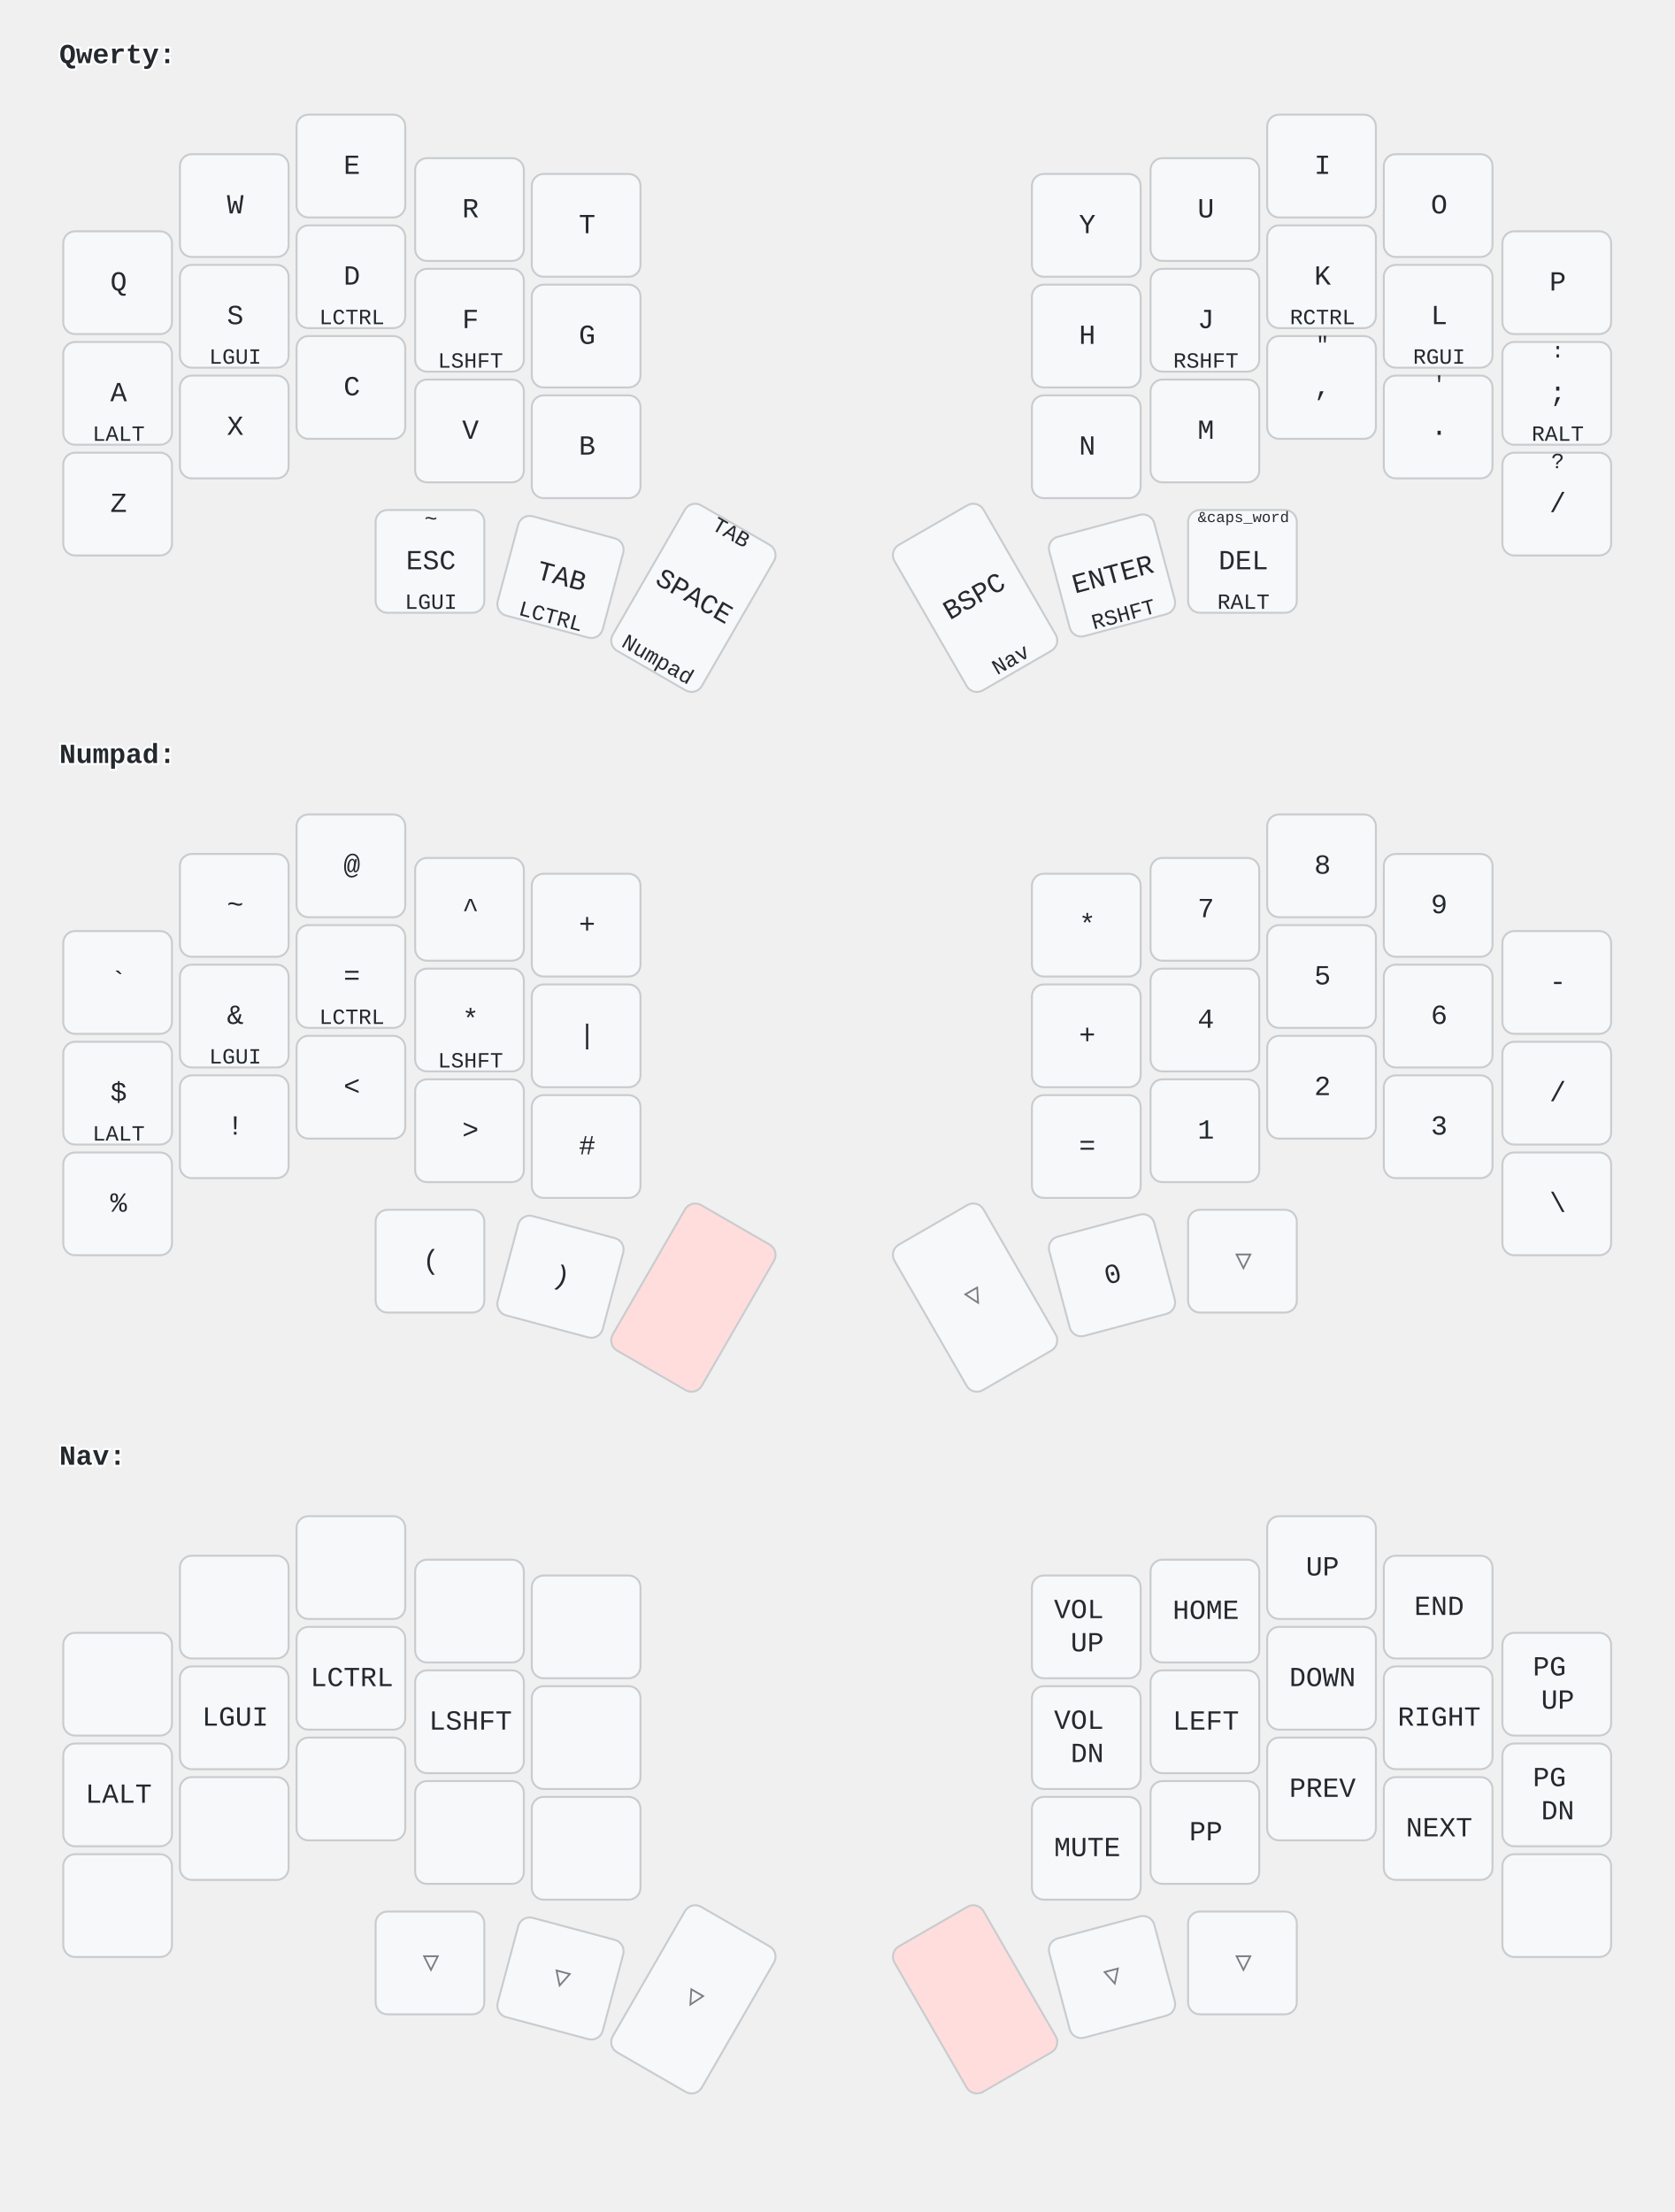
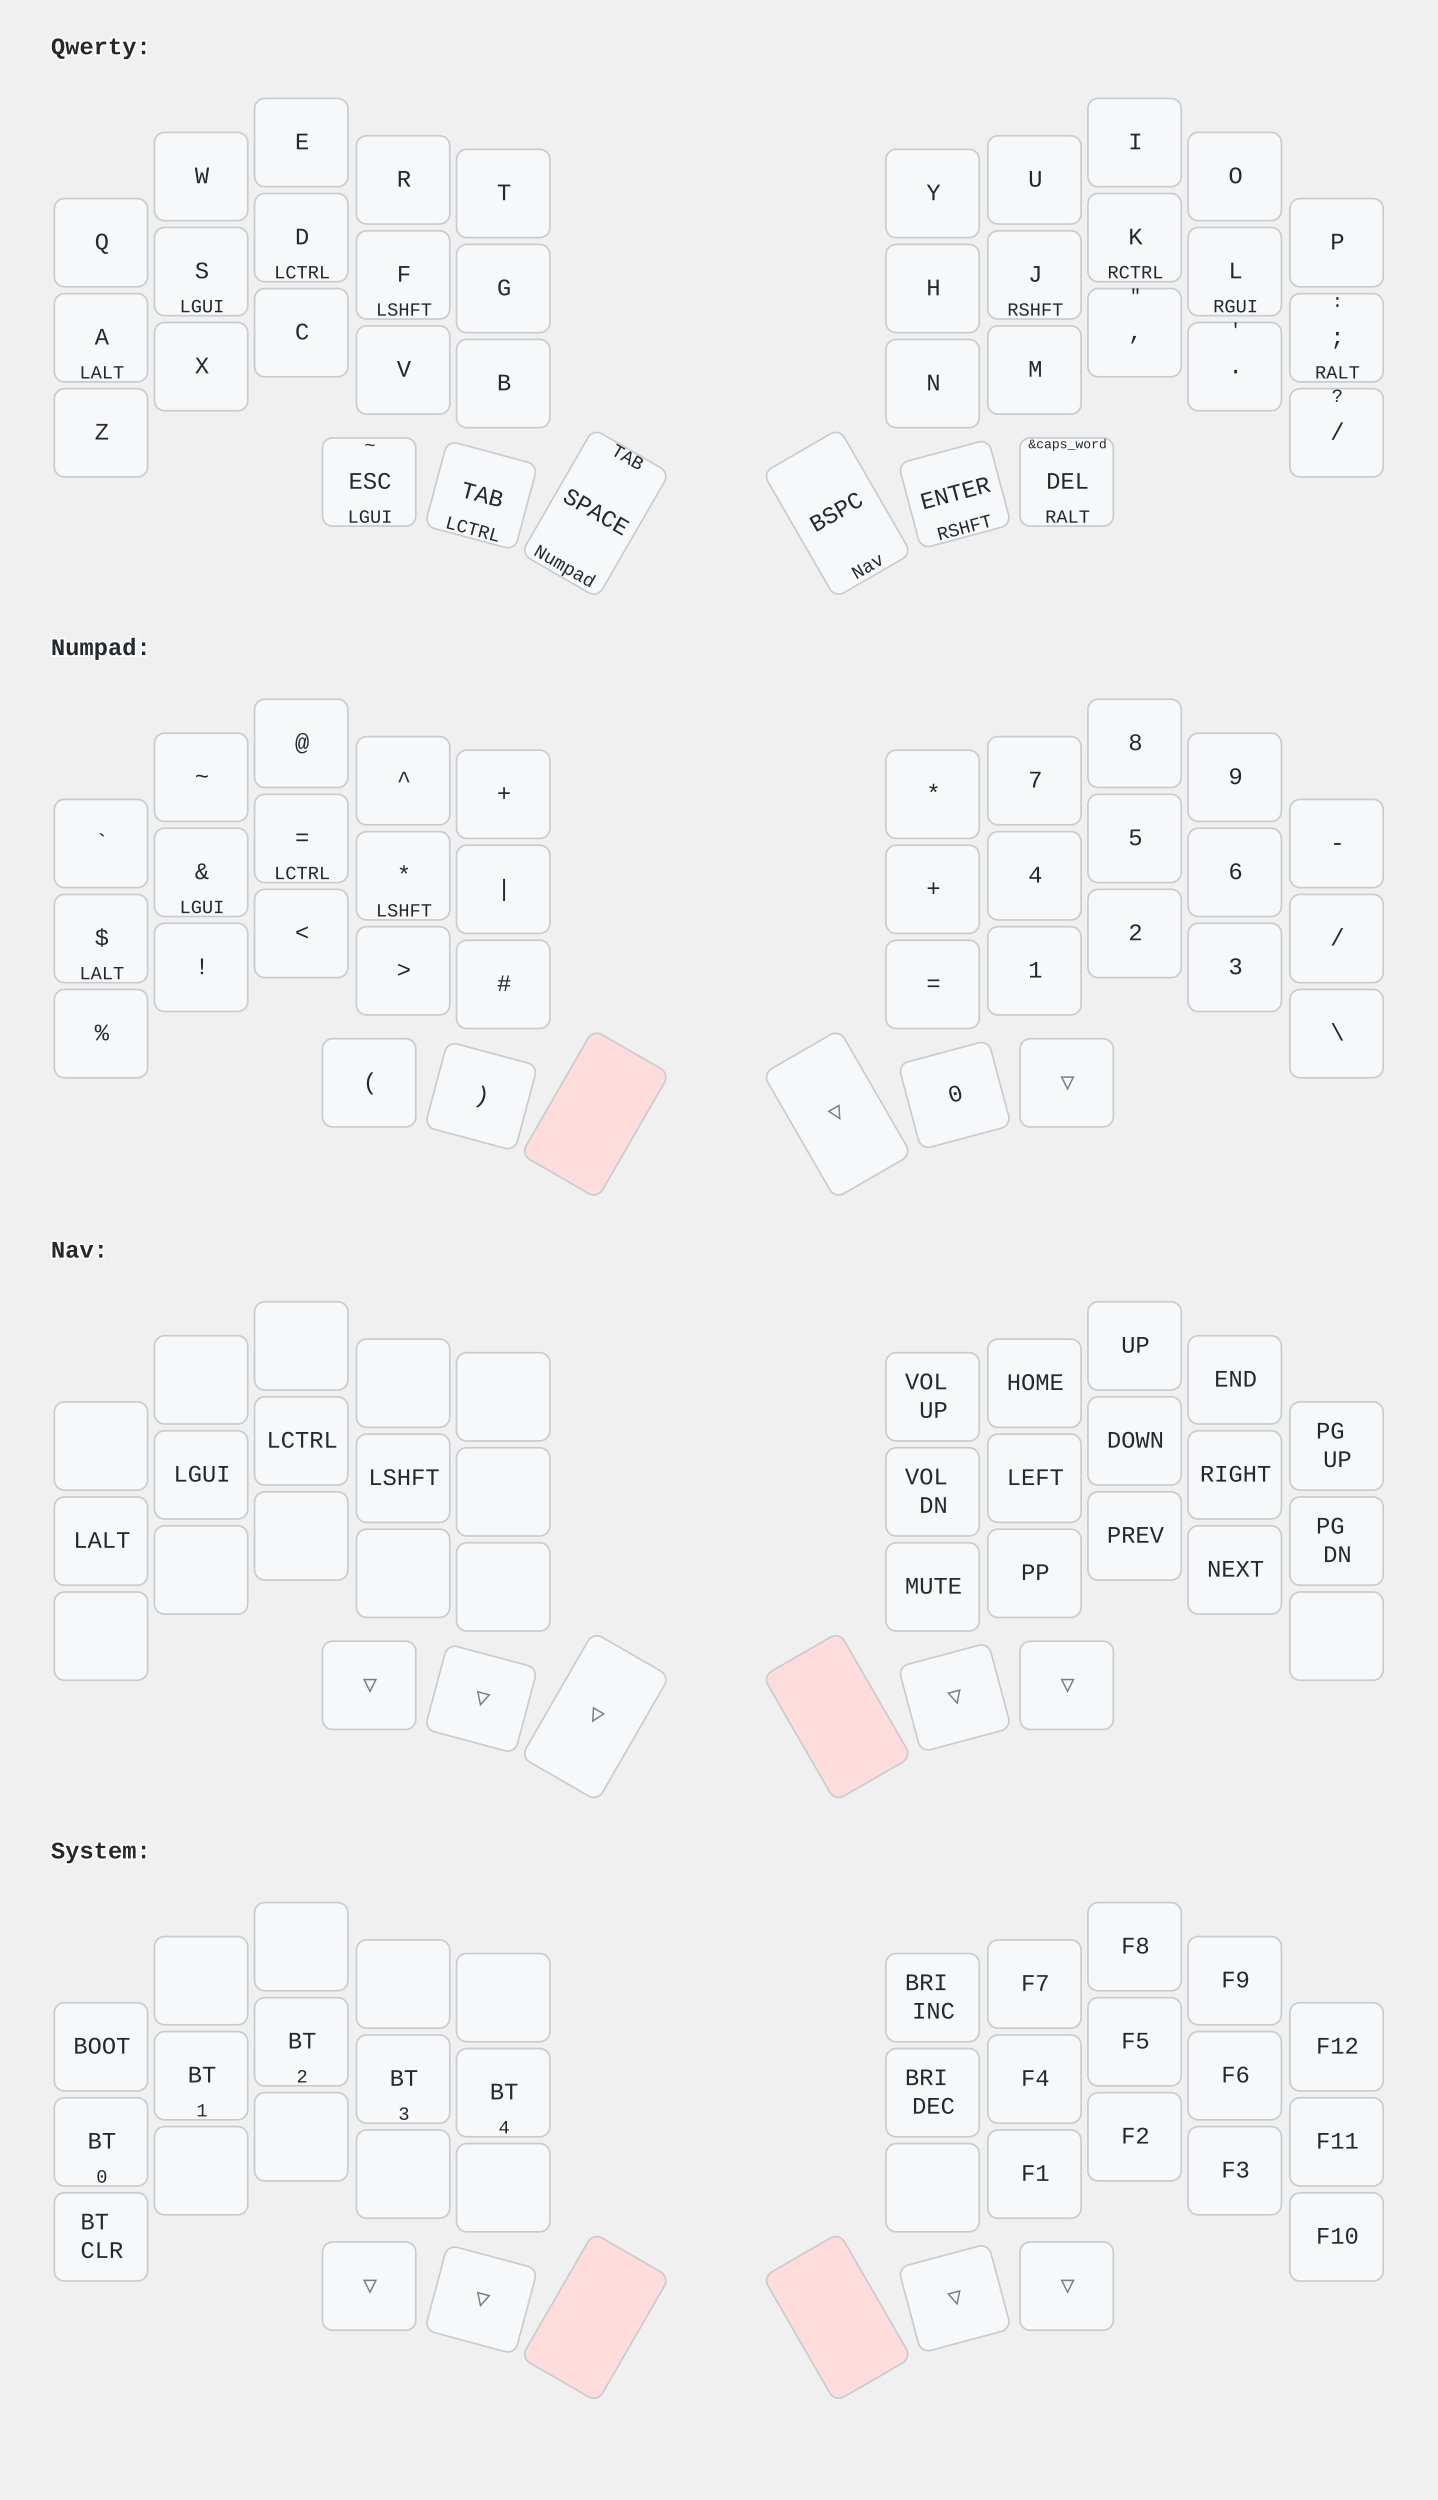
- <svg xmlns="http://www.w3.org/2000/svg" width="847" height="1119" viewBox="0 0 847 1119" class="keymap">
+ <svg xmlns="http://www.w3.org/2000/svg" width="847" height="1473" viewBox="0 0 847 1473" class="keymap">
  <style>/* inherit to force styles through use tags */
svg path {
    fill: inherit;
}

/* font and background color specifications */
svg.keymap {
    font-family: SFMono-Regular,Consolas,Liberation Mono,Menlo,monospace;
    font-size: 14px;
    font-kerning: normal;
    text-rendering: optimizeLegibility;
    fill: #24292e;
}

/* default key styling */
rect.key {
    fill: #f6f8fa;
    stroke: #c9cccf;
    stroke-width: 1;
}

/* default key side styling, only used is draw_key_sides is set */
rect.side {
    filter: brightness(90%);
}

/* color accent for combo boxes */
rect.combo, rect.combo-separate {
    fill: #cdf;
}

/* color accent for held keys */
rect.held, rect.combo.held {
    fill: #fdd;
}

/* color accent for ghost (optional) keys */
rect.ghost, rect.combo.ghost {
    stroke-dasharray: 4, 4;
    stroke-width: 2;
}

text {
    text-anchor: middle;
    dominant-baseline: middle;
}

/* styling for layer labels */
text.label {
    font-weight: bold;
    text-anchor: start;
    stroke: white;
    stroke-width: 2;
    paint-order: stroke;
}

/* styling for combo tap, and key hold/shifted label text */
text.combo, text.hold, text.shifted {
    font-size: 11px;
}

text.hold {
    text-anchor: middle;
    dominant-baseline: auto;
}

text.shifted {
    text-anchor: middle;
    dominant-baseline: hanging;
}

/* styling for hold/shifted label text in combo box */
text.combo.hold, text.combo.shifted {
    font-size: 8px;
}

/* lighter symbol for transparent keys */
text.trans {
    fill: #7b7e81;
}

/* styling for combo dendrons */
path.combo {
    stroke-width: 1;
    stroke: gray;
    fill: none;
}

/* Start Tabler Icons Cleanup */
/* cannot use height/width with glyphs */
.icon-tabler &gt; path {
    fill: inherit;
    stroke: inherit;
    stroke-width: 2;
}
/* hide tabler's default box */
.icon-tabler &gt; path[stroke="none"][fill="none"] {
    visibility: hidden;
}
/* End Tabler Icons Cleanup */
</style>
  <g transform="translate(30, 0)" class="layer-Qwerty">
    <text x="0" y="28" class="label" id="Qwerty">Qwerty:</text>
    <g transform="translate(0, 56)">
      <g transform="translate(30, 87)" class="key keypos-0">
        <rect rx="6" ry="6" x="-28" y="-26" width="55" height="52" class="key" />
        <text x="0" y="0" class="key tap">Q</text>
      </g>
      <g transform="translate(89, 48)" class="key keypos-1">
        <rect rx="6" ry="6" x="-28" y="-26" width="55" height="52" class="key" />
        <text x="0" y="0" class="key tap">W</text>
      </g>
      <g transform="translate(148, 28)" class="key keypos-2">
        <rect rx="6" ry="6" x="-28" y="-26" width="55" height="52" class="key" />
        <text x="0" y="0" class="key tap">E</text>
      </g>
      <g transform="translate(208, 50)" class="key keypos-3">
        <rect rx="6" ry="6" x="-28" y="-26" width="55" height="52" class="key" />
        <text x="0" y="0" class="key tap">R</text>
      </g>
      <g transform="translate(267, 58)" class="key keypos-4">
        <rect rx="6" ry="6" x="-28" y="-26" width="55" height="52" class="key" />
        <text x="0" y="0" class="key tap">T</text>
      </g>
      <g transform="translate(520, 58)" class="key keypos-5">
        <rect rx="6" ry="6" x="-28" y="-26" width="55" height="52" class="key" />
        <text x="0" y="0" class="key tap">Y</text>
      </g>
      <g transform="translate(580, 50)" class="key keypos-6">
        <rect rx="6" ry="6" x="-28" y="-26" width="55" height="52" class="key" />
        <text x="0" y="0" class="key tap">U</text>
      </g>
      <g transform="translate(639, 28)" class="key keypos-7">
        <rect rx="6" ry="6" x="-28" y="-26" width="55" height="52" class="key" />
        <text x="0" y="0" class="key tap">I</text>
      </g>
      <g transform="translate(698, 48)" class="key keypos-8">
        <rect rx="6" ry="6" x="-28" y="-26" width="55" height="52" class="key" />
        <text x="0" y="0" class="key tap">O</text>
      </g>
      <g transform="translate(758, 87)" class="key keypos-9">
        <rect rx="6" ry="6" x="-28" y="-26" width="55" height="52" class="key" />
        <text x="0" y="0" class="key tap">P</text>
      </g>
      <g transform="translate(30, 143)" class="key keypos-10">
        <rect rx="6" ry="6" x="-28" y="-26" width="55" height="52" class="key" />
        <text x="0" y="0" class="key tap">A</text>
        <text x="0" y="24" class="key hold">LALT</text>
      </g>
      <g transform="translate(89, 104)" class="key keypos-11">
        <rect rx="6" ry="6" x="-28" y="-26" width="55" height="52" class="key" />
        <text x="0" y="0" class="key tap">S</text>
        <text x="0" y="24" class="key hold">LGUI</text>
      </g>
      <g transform="translate(148, 84)" class="key keypos-12">
        <rect rx="6" ry="6" x="-28" y="-26" width="55" height="52" class="key" />
        <text x="0" y="0" class="key tap">D</text>
        <text x="0" y="24" class="key hold">LCTRL</text>
      </g>
      <g transform="translate(208, 106)" class="key keypos-13">
        <rect rx="6" ry="6" x="-28" y="-26" width="55" height="52" class="key" />
        <text x="0" y="0" class="key tap">F</text>
        <text x="0" y="24" class="key hold">LSHFT</text>
      </g>
      <g transform="translate(267, 114)" class="key keypos-14">
        <rect rx="6" ry="6" x="-28" y="-26" width="55" height="52" class="key" />
        <text x="0" y="0" class="key tap">G</text>
      </g>
      <g transform="translate(520, 114)" class="key keypos-15">
        <rect rx="6" ry="6" x="-28" y="-26" width="55" height="52" class="key" />
        <text x="0" y="0" class="key tap">H</text>
      </g>
      <g transform="translate(580, 106)" class="key keypos-16">
        <rect rx="6" ry="6" x="-28" y="-26" width="55" height="52" class="key" />
        <text x="0" y="0" class="key tap">J</text>
        <text x="0" y="24" class="key hold">RSHFT</text>
      </g>
      <g transform="translate(639, 84)" class="key keypos-17">
        <rect rx="6" ry="6" x="-28" y="-26" width="55" height="52" class="key" />
        <text x="0" y="0" class="key tap">K</text>
        <text x="0" y="24" class="key hold">RCTRL</text>
      </g>
      <g transform="translate(698, 104)" class="key keypos-18">
        <rect rx="6" ry="6" x="-28" y="-26" width="55" height="52" class="key" />
        <text x="0" y="0" class="key tap">L</text>
        <text x="0" y="24" class="key hold">RGUI</text>
      </g>
      <g transform="translate(758, 143)" class="key keypos-19">
        <rect rx="6" ry="6" x="-28" y="-26" width="55" height="52" class="key" />
        <text x="0" y="0" class="key tap">;</text>
        <text x="0" y="24" class="key hold">RALT</text>
        <text x="0" y="-24" class="key shifted">:</text>
      </g>
      <g transform="translate(30, 199)" class="key keypos-20">
        <rect rx="6" ry="6" x="-28" y="-26" width="55" height="52" class="key" />
        <text x="0" y="0" class="key tap">Z</text>
      </g>
      <g transform="translate(89, 160)" class="key keypos-21">
        <rect rx="6" ry="6" x="-28" y="-26" width="55" height="52" class="key" />
        <text x="0" y="0" class="key tap">X</text>
      </g>
      <g transform="translate(148, 140)" class="key keypos-22">
        <rect rx="6" ry="6" x="-28" y="-26" width="55" height="52" class="key" />
        <text x="0" y="0" class="key tap">C</text>
      </g>
      <g transform="translate(208, 162)" class="key keypos-23">
        <rect rx="6" ry="6" x="-28" y="-26" width="55" height="52" class="key" />
        <text x="0" y="0" class="key tap">V</text>
      </g>
      <g transform="translate(267, 170)" class="key keypos-24">
        <rect rx="6" ry="6" x="-28" y="-26" width="55" height="52" class="key" />
        <text x="0" y="0" class="key tap">B</text>
      </g>
      <g transform="translate(520, 170)" class="key keypos-25">
        <rect rx="6" ry="6" x="-28" y="-26" width="55" height="52" class="key" />
        <text x="0" y="0" class="key tap">N</text>
      </g>
      <g transform="translate(580, 162)" class="key keypos-26">
        <rect rx="6" ry="6" x="-28" y="-26" width="55" height="52" class="key" />
        <text x="0" y="0" class="key tap">M</text>
      </g>
      <g transform="translate(639, 140)" class="key keypos-27">
        <rect rx="6" ry="6" x="-28" y="-26" width="55" height="52" class="key" />
        <text x="0" y="0" class="key tap">,</text>
        <text x="0" y="-24" class="key shifted">"</text>
      </g>
      <g transform="translate(698, 160)" class="key keypos-28">
        <rect rx="6" ry="6" x="-28" y="-26" width="55" height="52" class="key" />
        <text x="0" y="0" class="key tap">.</text>
        <text x="0" y="-24" class="key shifted">'</text>
      </g>
      <g transform="translate(758, 199)" class="key keypos-29">
        <rect rx="6" ry="6" x="-28" y="-26" width="55" height="52" class="key" />
        <text x="0" y="0" class="key tap">/</text>
        <text x="0" y="-24" class="key shifted">?</text>
      </g>
      <g transform="translate(188, 228)" class="key keypos-30">
        <rect rx="6" ry="6" x="-28" y="-26" width="55" height="52" class="key" />
        <text x="0" y="0" class="key tap">ESC</text>
        <text x="0" y="24" class="key hold">LGUI</text>
        <text x="0" y="-24" class="key shifted">~</text>
      </g>
      <g transform="translate(254, 236) rotate(15.0)" class="key keypos-31">
        <rect rx="6" ry="6" x="-28" y="-26" width="55" height="52" class="key" />
        <text x="0" y="0" class="key tap">TAB</text>
        <text x="0" y="24" class="key hold">LCTRL</text>
      </g>
      <g transform="translate(321, 246) rotate(30.0)" class="key keypos-32">
        <rect rx="6" ry="6" x="-26" y="-42" width="52" height="85" class="key" />
        <text x="0" y="0" class="key tap">SPACE</text>
        <a href="#Numpad">
          <text x="0" y="40" class="key hold layer-activator">Numpad</text>
        </a>
        <text x="0" y="-40" class="key shifted">TAB</text>
      </g>
      <g transform="translate(463, 246) rotate(-30.0)" class="key keypos-33">
        <rect rx="6" ry="6" x="-26" y="-42" width="52" height="85" class="key" />
        <text x="0" y="0" class="key tap">BSPC</text>
        <a href="#Nav">
          <text x="0" y="40" class="key hold layer-activator">Nav</text>
        </a>
      </g>
      <g transform="translate(533, 235) rotate(-15.0)" class="key keypos-34">
        <rect rx="6" ry="6" x="-28" y="-26" width="55" height="52" class="key" />
        <text x="0" y="0" class="key tap">ENTER</text>
        <text x="0" y="24" class="key hold">RSHFT</text>
      </g>
      <g transform="translate(599, 228)" class="key keypos-35">
        <rect rx="6" ry="6" x="-28" y="-26" width="55" height="52" class="key" />
        <text x="0" y="0" class="key tap">DEL</text>
        <text x="0" y="24" class="key hold">RALT</text>
        <text x="0" y="-24" class="key shifted">
          <tspan style="font-size: 70%">&amp;caps_word</tspan>
        </text>
      </g>
    </g>
  </g>
  <g transform="translate(30, 354)" class="layer-Numpad">
    <text x="0" y="28" class="label" id="Numpad">Numpad:</text>
    <g transform="translate(0, 56)">
      <g transform="translate(30, 87)" class="key keypos-0">
        <rect rx="6" ry="6" x="-28" y="-26" width="55" height="52" class="key" />
        <text x="0" y="0" class="key tap">`</text>
      </g>
      <g transform="translate(89, 48)" class="key keypos-1">
        <rect rx="6" ry="6" x="-28" y="-26" width="55" height="52" class="key" />
        <text x="0" y="0" class="key tap">~</text>
      </g>
      <g transform="translate(148, 28)" class="key keypos-2">
        <rect rx="6" ry="6" x="-28" y="-26" width="55" height="52" class="key" />
        <text x="0" y="0" class="key tap">@</text>
      </g>
      <g transform="translate(208, 50)" class="key keypos-3">
        <rect rx="6" ry="6" x="-28" y="-26" width="55" height="52" class="key" />
        <text x="0" y="0" class="key tap">^</text>
      </g>
      <g transform="translate(267, 58)" class="key keypos-4">
        <rect rx="6" ry="6" x="-28" y="-26" width="55" height="52" class="key" />
        <text x="0" y="0" class="key tap">+</text>
      </g>
      <g transform="translate(520, 58)" class="key keypos-5">
        <rect rx="6" ry="6" x="-28" y="-26" width="55" height="52" class="key" />
        <text x="0" y="0" class="key tap">*</text>
      </g>
      <g transform="translate(580, 50)" class="key keypos-6">
        <rect rx="6" ry="6" x="-28" y="-26" width="55" height="52" class="key" />
        <text x="0" y="0" class="key tap">7</text>
      </g>
      <g transform="translate(639, 28)" class="key keypos-7">
        <rect rx="6" ry="6" x="-28" y="-26" width="55" height="52" class="key" />
        <text x="0" y="0" class="key tap">8</text>
      </g>
      <g transform="translate(698, 48)" class="key keypos-8">
        <rect rx="6" ry="6" x="-28" y="-26" width="55" height="52" class="key" />
        <text x="0" y="0" class="key tap">9</text>
      </g>
      <g transform="translate(758, 87)" class="key keypos-9">
        <rect rx="6" ry="6" x="-28" y="-26" width="55" height="52" class="key" />
        <text x="0" y="0" class="key tap">-</text>
      </g>
      <g transform="translate(30, 143)" class="key keypos-10">
        <rect rx="6" ry="6" x="-28" y="-26" width="55" height="52" class="key" />
        <text x="0" y="0" class="key tap">$</text>
        <text x="0" y="24" class="key hold">LALT</text>
      </g>
      <g transform="translate(89, 104)" class="key keypos-11">
        <rect rx="6" ry="6" x="-28" y="-26" width="55" height="52" class="key" />
        <text x="0" y="0" class="key tap">&amp;</text>
        <text x="0" y="24" class="key hold">LGUI</text>
      </g>
      <g transform="translate(148, 84)" class="key keypos-12">
        <rect rx="6" ry="6" x="-28" y="-26" width="55" height="52" class="key" />
        <text x="0" y="0" class="key tap">=</text>
        <text x="0" y="24" class="key hold">LCTRL</text>
      </g>
      <g transform="translate(208, 106)" class="key keypos-13">
        <rect rx="6" ry="6" x="-28" y="-26" width="55" height="52" class="key" />
        <text x="0" y="0" class="key tap">*</text>
        <text x="0" y="24" class="key hold">LSHFT</text>
      </g>
      <g transform="translate(267, 114)" class="key keypos-14">
        <rect rx="6" ry="6" x="-28" y="-26" width="55" height="52" class="key" />
        <text x="0" y="0" class="key tap">|</text>
      </g>
      <g transform="translate(520, 114)" class="key keypos-15">
        <rect rx="6" ry="6" x="-28" y="-26" width="55" height="52" class="key" />
        <text x="0" y="0" class="key tap">+</text>
      </g>
      <g transform="translate(580, 106)" class="key keypos-16">
        <rect rx="6" ry="6" x="-28" y="-26" width="55" height="52" class="key" />
        <text x="0" y="0" class="key tap">4</text>
      </g>
      <g transform="translate(639, 84)" class="key keypos-17">
        <rect rx="6" ry="6" x="-28" y="-26" width="55" height="52" class="key" />
        <text x="0" y="0" class="key tap">5</text>
      </g>
      <g transform="translate(698, 104)" class="key keypos-18">
        <rect rx="6" ry="6" x="-28" y="-26" width="55" height="52" class="key" />
        <text x="0" y="0" class="key tap">6</text>
      </g>
      <g transform="translate(758, 143)" class="key keypos-19">
        <rect rx="6" ry="6" x="-28" y="-26" width="55" height="52" class="key" />
        <text x="0" y="0" class="key tap">/</text>
      </g>
      <g transform="translate(30, 199)" class="key keypos-20">
        <rect rx="6" ry="6" x="-28" y="-26" width="55" height="52" class="key" />
        <text x="0" y="0" class="key tap">%</text>
      </g>
      <g transform="translate(89, 160)" class="key keypos-21">
        <rect rx="6" ry="6" x="-28" y="-26" width="55" height="52" class="key" />
        <text x="0" y="0" class="key tap">!</text>
      </g>
      <g transform="translate(148, 140)" class="key keypos-22">
        <rect rx="6" ry="6" x="-28" y="-26" width="55" height="52" class="key" />
        <text x="0" y="0" class="key tap">&lt;</text>
      </g>
      <g transform="translate(208, 162)" class="key keypos-23">
        <rect rx="6" ry="6" x="-28" y="-26" width="55" height="52" class="key" />
        <text x="0" y="0" class="key tap">&gt;</text>
      </g>
      <g transform="translate(267, 170)" class="key keypos-24">
        <rect rx="6" ry="6" x="-28" y="-26" width="55" height="52" class="key" />
        <text x="0" y="0" class="key tap">#</text>
      </g>
      <g transform="translate(520, 170)" class="key keypos-25">
        <rect rx="6" ry="6" x="-28" y="-26" width="55" height="52" class="key" />
        <text x="0" y="0" class="key tap">=</text>
      </g>
      <g transform="translate(580, 162)" class="key keypos-26">
        <rect rx="6" ry="6" x="-28" y="-26" width="55" height="52" class="key" />
        <text x="0" y="0" class="key tap">1</text>
      </g>
      <g transform="translate(639, 140)" class="key keypos-27">
        <rect rx="6" ry="6" x="-28" y="-26" width="55" height="52" class="key" />
        <text x="0" y="0" class="key tap">2</text>
      </g>
      <g transform="translate(698, 160)" class="key keypos-28">
        <rect rx="6" ry="6" x="-28" y="-26" width="55" height="52" class="key" />
        <text x="0" y="0" class="key tap">3</text>
      </g>
      <g transform="translate(758, 199)" class="key keypos-29">
        <rect rx="6" ry="6" x="-28" y="-26" width="55" height="52" class="key" />
        <text x="0" y="0" class="key tap">\</text>
      </g>
      <g transform="translate(188, 228)" class="key keypos-30">
        <rect rx="6" ry="6" x="-28" y="-26" width="55" height="52" class="key" />
        <text x="0" y="0" class="key tap">(</text>
      </g>
      <g transform="translate(254, 236) rotate(15.0)" class="key keypos-31">
        <rect rx="6" ry="6" x="-28" y="-26" width="55" height="52" class="key" />
        <text x="0" y="0" class="key tap">)</text>
      </g>
      <g transform="translate(321, 246) rotate(30.0)" class="key held keypos-32">
        <rect rx="6" ry="6" x="-26" y="-42" width="52" height="85" class="key held" />
      </g>
      <g transform="translate(463, 246) rotate(-30.0)" class="key trans keypos-33">
        <rect rx="6" ry="6" x="-26" y="-42" width="52" height="85" class="key trans" />
        <text x="0" y="0" class="key trans tap">▽</text>
      </g>
      <g transform="translate(533, 235) rotate(-15.0)" class="key keypos-34">
        <rect rx="6" ry="6" x="-28" y="-26" width="55" height="52" class="key" />
        <text x="0" y="0" class="key tap">0</text>
      </g>
      <g transform="translate(599, 228)" class="key trans keypos-35">
        <rect rx="6" ry="6" x="-28" y="-26" width="55" height="52" class="key trans" />
        <text x="0" y="0" class="key trans tap">▽</text>
      </g>
    </g>
  </g>
  <g transform="translate(30, 709)" class="layer-Nav">
    <text x="0" y="28" class="label" id="Nav">Nav:</text>
    <g transform="translate(0, 56)">
      <g transform="translate(30, 87)" class="key keypos-0">
        <rect rx="6" ry="6" x="-28" y="-26" width="55" height="52" class="key" />
      </g>
      <g transform="translate(89, 48)" class="key keypos-1">
        <rect rx="6" ry="6" x="-28" y="-26" width="55" height="52" class="key" />
      </g>
      <g transform="translate(148, 28)" class="key keypos-2">
        <rect rx="6" ry="6" x="-28" y="-26" width="55" height="52" class="key" />
      </g>
      <g transform="translate(208, 50)" class="key keypos-3">
        <rect rx="6" ry="6" x="-28" y="-26" width="55" height="52" class="key" />
      </g>
      <g transform="translate(267, 58)" class="key keypos-4">
        <rect rx="6" ry="6" x="-28" y="-26" width="55" height="52" class="key" />
      </g>
      <g transform="translate(520, 58)" class="key keypos-5">
        <rect rx="6" ry="6" x="-28" y="-26" width="55" height="52" class="key" />
        <text x="0" y="0" class="key tap">
          <tspan x="0" dy="-0.6em">VOL</tspan>
          <tspan x="0" dy="1.2em">UP</tspan>
        </text>
      </g>
      <g transform="translate(580, 50)" class="key keypos-6">
        <rect rx="6" ry="6" x="-28" y="-26" width="55" height="52" class="key" />
        <text x="0" y="0" class="key tap">HOME</text>
      </g>
      <g transform="translate(639, 28)" class="key keypos-7">
        <rect rx="6" ry="6" x="-28" y="-26" width="55" height="52" class="key" />
        <text x="0" y="0" class="key tap">UP</text>
      </g>
      <g transform="translate(698, 48)" class="key keypos-8">
        <rect rx="6" ry="6" x="-28" y="-26" width="55" height="52" class="key" />
        <text x="0" y="0" class="key tap">END</text>
      </g>
      <g transform="translate(758, 87)" class="key keypos-9">
        <rect rx="6" ry="6" x="-28" y="-26" width="55" height="52" class="key" />
        <text x="0" y="0" class="key tap">
          <tspan x="0" dy="-0.6em">PG</tspan>
          <tspan x="0" dy="1.2em">UP</tspan>
        </text>
      </g>
      <g transform="translate(30, 143)" class="key keypos-10">
        <rect rx="6" ry="6" x="-28" y="-26" width="55" height="52" class="key" />
        <text x="0" y="0" class="key tap">LALT</text>
      </g>
      <g transform="translate(89, 104)" class="key keypos-11">
        <rect rx="6" ry="6" x="-28" y="-26" width="55" height="52" class="key" />
        <text x="0" y="0" class="key tap">LGUI</text>
      </g>
      <g transform="translate(148, 84)" class="key keypos-12">
        <rect rx="6" ry="6" x="-28" y="-26" width="55" height="52" class="key" />
        <text x="0" y="0" class="key tap">LCTRL</text>
      </g>
      <g transform="translate(208, 106)" class="key keypos-13">
        <rect rx="6" ry="6" x="-28" y="-26" width="55" height="52" class="key" />
        <text x="0" y="0" class="key tap">LSHFT</text>
      </g>
      <g transform="translate(267, 114)" class="key keypos-14">
        <rect rx="6" ry="6" x="-28" y="-26" width="55" height="52" class="key" />
      </g>
      <g transform="translate(520, 114)" class="key keypos-15">
        <rect rx="6" ry="6" x="-28" y="-26" width="55" height="52" class="key" />
        <text x="0" y="0" class="key tap">
          <tspan x="0" dy="-0.6em">VOL</tspan>
          <tspan x="0" dy="1.2em">DN</tspan>
        </text>
      </g>
      <g transform="translate(580, 106)" class="key keypos-16">
        <rect rx="6" ry="6" x="-28" y="-26" width="55" height="52" class="key" />
        <text x="0" y="0" class="key tap">LEFT</text>
      </g>
      <g transform="translate(639, 84)" class="key keypos-17">
        <rect rx="6" ry="6" x="-28" y="-26" width="55" height="52" class="key" />
        <text x="0" y="0" class="key tap">DOWN</text>
      </g>
      <g transform="translate(698, 104)" class="key keypos-18">
        <rect rx="6" ry="6" x="-28" y="-26" width="55" height="52" class="key" />
        <text x="0" y="0" class="key tap">RIGHT</text>
      </g>
      <g transform="translate(758, 143)" class="key keypos-19">
        <rect rx="6" ry="6" x="-28" y="-26" width="55" height="52" class="key" />
        <text x="0" y="0" class="key tap">
          <tspan x="0" dy="-0.6em">PG</tspan>
          <tspan x="0" dy="1.2em">DN</tspan>
        </text>
      </g>
      <g transform="translate(30, 199)" class="key keypos-20">
        <rect rx="6" ry="6" x="-28" y="-26" width="55" height="52" class="key" />
      </g>
      <g transform="translate(89, 160)" class="key keypos-21">
        <rect rx="6" ry="6" x="-28" y="-26" width="55" height="52" class="key" />
      </g>
      <g transform="translate(148, 140)" class="key keypos-22">
        <rect rx="6" ry="6" x="-28" y="-26" width="55" height="52" class="key" />
      </g>
      <g transform="translate(208, 162)" class="key keypos-23">
        <rect rx="6" ry="6" x="-28" y="-26" width="55" height="52" class="key" />
      </g>
      <g transform="translate(267, 170)" class="key keypos-24">
        <rect rx="6" ry="6" x="-28" y="-26" width="55" height="52" class="key" />
      </g>
      <g transform="translate(520, 170)" class="key keypos-25">
        <rect rx="6" ry="6" x="-28" y="-26" width="55" height="52" class="key" />
        <text x="0" y="0" class="key tap">MUTE</text>
      </g>
      <g transform="translate(580, 162)" class="key keypos-26">
        <rect rx="6" ry="6" x="-28" y="-26" width="55" height="52" class="key" />
        <text x="0" y="0" class="key tap">PP</text>
      </g>
      <g transform="translate(639, 140)" class="key keypos-27">
        <rect rx="6" ry="6" x="-28" y="-26" width="55" height="52" class="key" />
        <text x="0" y="0" class="key tap">PREV</text>
      </g>
      <g transform="translate(698, 160)" class="key keypos-28">
        <rect rx="6" ry="6" x="-28" y="-26" width="55" height="52" class="key" />
        <text x="0" y="0" class="key tap">NEXT</text>
      </g>
      <g transform="translate(758, 199)" class="key keypos-29">
        <rect rx="6" ry="6" x="-28" y="-26" width="55" height="52" class="key" />
      </g>
      <g transform="translate(188, 228)" class="key trans keypos-30">
        <rect rx="6" ry="6" x="-28" y="-26" width="55" height="52" class="key trans" />
        <text x="0" y="0" class="key trans tap">▽</text>
      </g>
      <g transform="translate(254, 236) rotate(15.0)" class="key trans keypos-31">
        <rect rx="6" ry="6" x="-28" y="-26" width="55" height="52" class="key trans" />
        <text x="0" y="0" class="key trans tap">▽</text>
      </g>
      <g transform="translate(321, 246) rotate(30.0)" class="key trans keypos-32">
        <rect rx="6" ry="6" x="-26" y="-42" width="52" height="85" class="key trans" />
        <text x="0" y="0" class="key trans tap">▽</text>
      </g>
      <g transform="translate(463, 246) rotate(-30.0)" class="key held keypos-33">
        <rect rx="6" ry="6" x="-26" y="-42" width="52" height="85" class="key held" />
      </g>
      <g transform="translate(533, 235) rotate(-15.0)" class="key trans keypos-34">
        <rect rx="6" ry="6" x="-28" y="-26" width="55" height="52" class="key trans" />
        <text x="0" y="0" class="key trans tap">▽</text>
      </g>
      <g transform="translate(599, 228)" class="key trans keypos-35">
        <rect rx="6" ry="6" x="-28" y="-26" width="55" height="52" class="key trans" />
        <text x="0" y="0" class="key trans tap">▽</text>
      </g>
    </g>
  </g>
+   <g transform="translate(30, 1063)" class="layer-System">
+     <text x="0" y="28" class="label" id="System">System:</text>
+     <g transform="translate(0, 56)">
+       <g transform="translate(30, 87)" class="key keypos-0">
+         <rect rx="6" ry="6" x="-28" y="-26" width="55" height="52" class="key" />
+         <text x="0" y="0" class="key tap">BOOT</text>
+       </g>
+       <g transform="translate(89, 48)" class="key keypos-1">
+         <rect rx="6" ry="6" x="-28" y="-26" width="55" height="52" class="key" />
+       </g>
+       <g transform="translate(148, 28)" class="key keypos-2">
+         <rect rx="6" ry="6" x="-28" y="-26" width="55" height="52" class="key" />
+       </g>
+       <g transform="translate(208, 50)" class="key keypos-3">
+         <rect rx="6" ry="6" x="-28" y="-26" width="55" height="52" class="key" />
+       </g>
+       <g transform="translate(267, 58)" class="key keypos-4">
+         <rect rx="6" ry="6" x="-28" y="-26" width="55" height="52" class="key" />
+       </g>
+       <g transform="translate(520, 58)" class="key keypos-5">
+         <rect rx="6" ry="6" x="-28" y="-26" width="55" height="52" class="key" />
+         <text x="0" y="0" class="key tap">
+           <tspan x="0" dy="-0.6em">BRI</tspan>
+           <tspan x="0" dy="1.2em">INC</tspan>
+         </text>
+       </g>
+       <g transform="translate(580, 50)" class="key keypos-6">
+         <rect rx="6" ry="6" x="-28" y="-26" width="55" height="52" class="key" />
+         <text x="0" y="0" class="key tap">F7</text>
+       </g>
+       <g transform="translate(639, 28)" class="key keypos-7">
+         <rect rx="6" ry="6" x="-28" y="-26" width="55" height="52" class="key" />
+         <text x="0" y="0" class="key tap">F8</text>
+       </g>
+       <g transform="translate(698, 48)" class="key keypos-8">
+         <rect rx="6" ry="6" x="-28" y="-26" width="55" height="52" class="key" />
+         <text x="0" y="0" class="key tap">F9</text>
+       </g>
+       <g transform="translate(758, 87)" class="key keypos-9">
+         <rect rx="6" ry="6" x="-28" y="-26" width="55" height="52" class="key" />
+         <text x="0" y="0" class="key tap">F12</text>
+       </g>
+       <g transform="translate(30, 143)" class="key keypos-10">
+         <rect rx="6" ry="6" x="-28" y="-26" width="55" height="52" class="key" />
+         <text x="0" y="0" class="key tap">BT</text>
+         <text x="0" y="24" class="key hold">0</text>
+       </g>
+       <g transform="translate(89, 104)" class="key keypos-11">
+         <rect rx="6" ry="6" x="-28" y="-26" width="55" height="52" class="key" />
+         <text x="0" y="0" class="key tap">BT</text>
+         <text x="0" y="24" class="key hold">1</text>
+       </g>
+       <g transform="translate(148, 84)" class="key keypos-12">
+         <rect rx="6" ry="6" x="-28" y="-26" width="55" height="52" class="key" />
+         <text x="0" y="0" class="key tap">BT</text>
+         <text x="0" y="24" class="key hold">2</text>
+       </g>
+       <g transform="translate(208, 106)" class="key keypos-13">
+         <rect rx="6" ry="6" x="-28" y="-26" width="55" height="52" class="key" />
+         <text x="0" y="0" class="key tap">BT</text>
+         <text x="0" y="24" class="key hold">3</text>
+       </g>
+       <g transform="translate(267, 114)" class="key keypos-14">
+         <rect rx="6" ry="6" x="-28" y="-26" width="55" height="52" class="key" />
+         <text x="0" y="0" class="key tap">BT</text>
+         <text x="0" y="24" class="key hold">4</text>
+       </g>
+       <g transform="translate(520, 114)" class="key keypos-15">
+         <rect rx="6" ry="6" x="-28" y="-26" width="55" height="52" class="key" />
+         <text x="0" y="0" class="key tap">
+           <tspan x="0" dy="-0.6em">BRI</tspan>
+           <tspan x="0" dy="1.2em">DEC</tspan>
+         </text>
+       </g>
+       <g transform="translate(580, 106)" class="key keypos-16">
+         <rect rx="6" ry="6" x="-28" y="-26" width="55" height="52" class="key" />
+         <text x="0" y="0" class="key tap">F4</text>
+       </g>
+       <g transform="translate(639, 84)" class="key keypos-17">
+         <rect rx="6" ry="6" x="-28" y="-26" width="55" height="52" class="key" />
+         <text x="0" y="0" class="key tap">F5</text>
+       </g>
+       <g transform="translate(698, 104)" class="key keypos-18">
+         <rect rx="6" ry="6" x="-28" y="-26" width="55" height="52" class="key" />
+         <text x="0" y="0" class="key tap">F6</text>
+       </g>
+       <g transform="translate(758, 143)" class="key keypos-19">
+         <rect rx="6" ry="6" x="-28" y="-26" width="55" height="52" class="key" />
+         <text x="0" y="0" class="key tap">F11</text>
+       </g>
+       <g transform="translate(30, 199)" class="key keypos-20">
+         <rect rx="6" ry="6" x="-28" y="-26" width="55" height="52" class="key" />
+         <text x="0" y="0" class="key tap">
+           <tspan x="0" dy="-0.6em">BT</tspan>
+           <tspan x="0" dy="1.2em">CLR</tspan>
+         </text>
+       </g>
+       <g transform="translate(89, 160)" class="key keypos-21">
+         <rect rx="6" ry="6" x="-28" y="-26" width="55" height="52" class="key" />
+       </g>
+       <g transform="translate(148, 140)" class="key keypos-22">
+         <rect rx="6" ry="6" x="-28" y="-26" width="55" height="52" class="key" />
+       </g>
+       <g transform="translate(208, 162)" class="key keypos-23">
+         <rect rx="6" ry="6" x="-28" y="-26" width="55" height="52" class="key" />
+       </g>
+       <g transform="translate(267, 170)" class="key keypos-24">
+         <rect rx="6" ry="6" x="-28" y="-26" width="55" height="52" class="key" />
+       </g>
+       <g transform="translate(520, 170)" class="key keypos-25">
+         <rect rx="6" ry="6" x="-28" y="-26" width="55" height="52" class="key" />
+       </g>
+       <g transform="translate(580, 162)" class="key keypos-26">
+         <rect rx="6" ry="6" x="-28" y="-26" width="55" height="52" class="key" />
+         <text x="0" y="0" class="key tap">F1</text>
+       </g>
+       <g transform="translate(639, 140)" class="key keypos-27">
+         <rect rx="6" ry="6" x="-28" y="-26" width="55" height="52" class="key" />
+         <text x="0" y="0" class="key tap">F2</text>
+       </g>
+       <g transform="translate(698, 160)" class="key keypos-28">
+         <rect rx="6" ry="6" x="-28" y="-26" width="55" height="52" class="key" />
+         <text x="0" y="0" class="key tap">F3</text>
+       </g>
+       <g transform="translate(758, 199)" class="key keypos-29">
+         <rect rx="6" ry="6" x="-28" y="-26" width="55" height="52" class="key" />
+         <text x="0" y="0" class="key tap">F10</text>
+       </g>
+       <g transform="translate(188, 228)" class="key trans keypos-30">
+         <rect rx="6" ry="6" x="-28" y="-26" width="55" height="52" class="key trans" />
+         <text x="0" y="0" class="key trans tap">▽</text>
+       </g>
+       <g transform="translate(254, 236) rotate(15.0)" class="key trans keypos-31">
+         <rect rx="6" ry="6" x="-28" y="-26" width="55" height="52" class="key trans" />
+         <text x="0" y="0" class="key trans tap">▽</text>
+       </g>
+       <g transform="translate(321, 246) rotate(30.0)" class="key held keypos-32">
+         <rect rx="6" ry="6" x="-26" y="-42" width="52" height="85" class="key held" />
+       </g>
+       <g transform="translate(463, 246) rotate(-30.0)" class="key held keypos-33">
+         <rect rx="6" ry="6" x="-26" y="-42" width="52" height="85" class="key held" />
+       </g>
+       <g transform="translate(533, 235) rotate(-15.0)" class="key trans keypos-34">
+         <rect rx="6" ry="6" x="-28" y="-26" width="55" height="52" class="key trans" />
+         <text x="0" y="0" class="key trans tap">▽</text>
+       </g>
+       <g transform="translate(599, 228)" class="key trans keypos-35">
+         <rect rx="6" ry="6" x="-28" y="-26" width="55" height="52" class="key trans" />
+         <text x="0" y="0" class="key trans tap">▽</text>
+       </g>
+     </g>
+   </g>
</svg>
